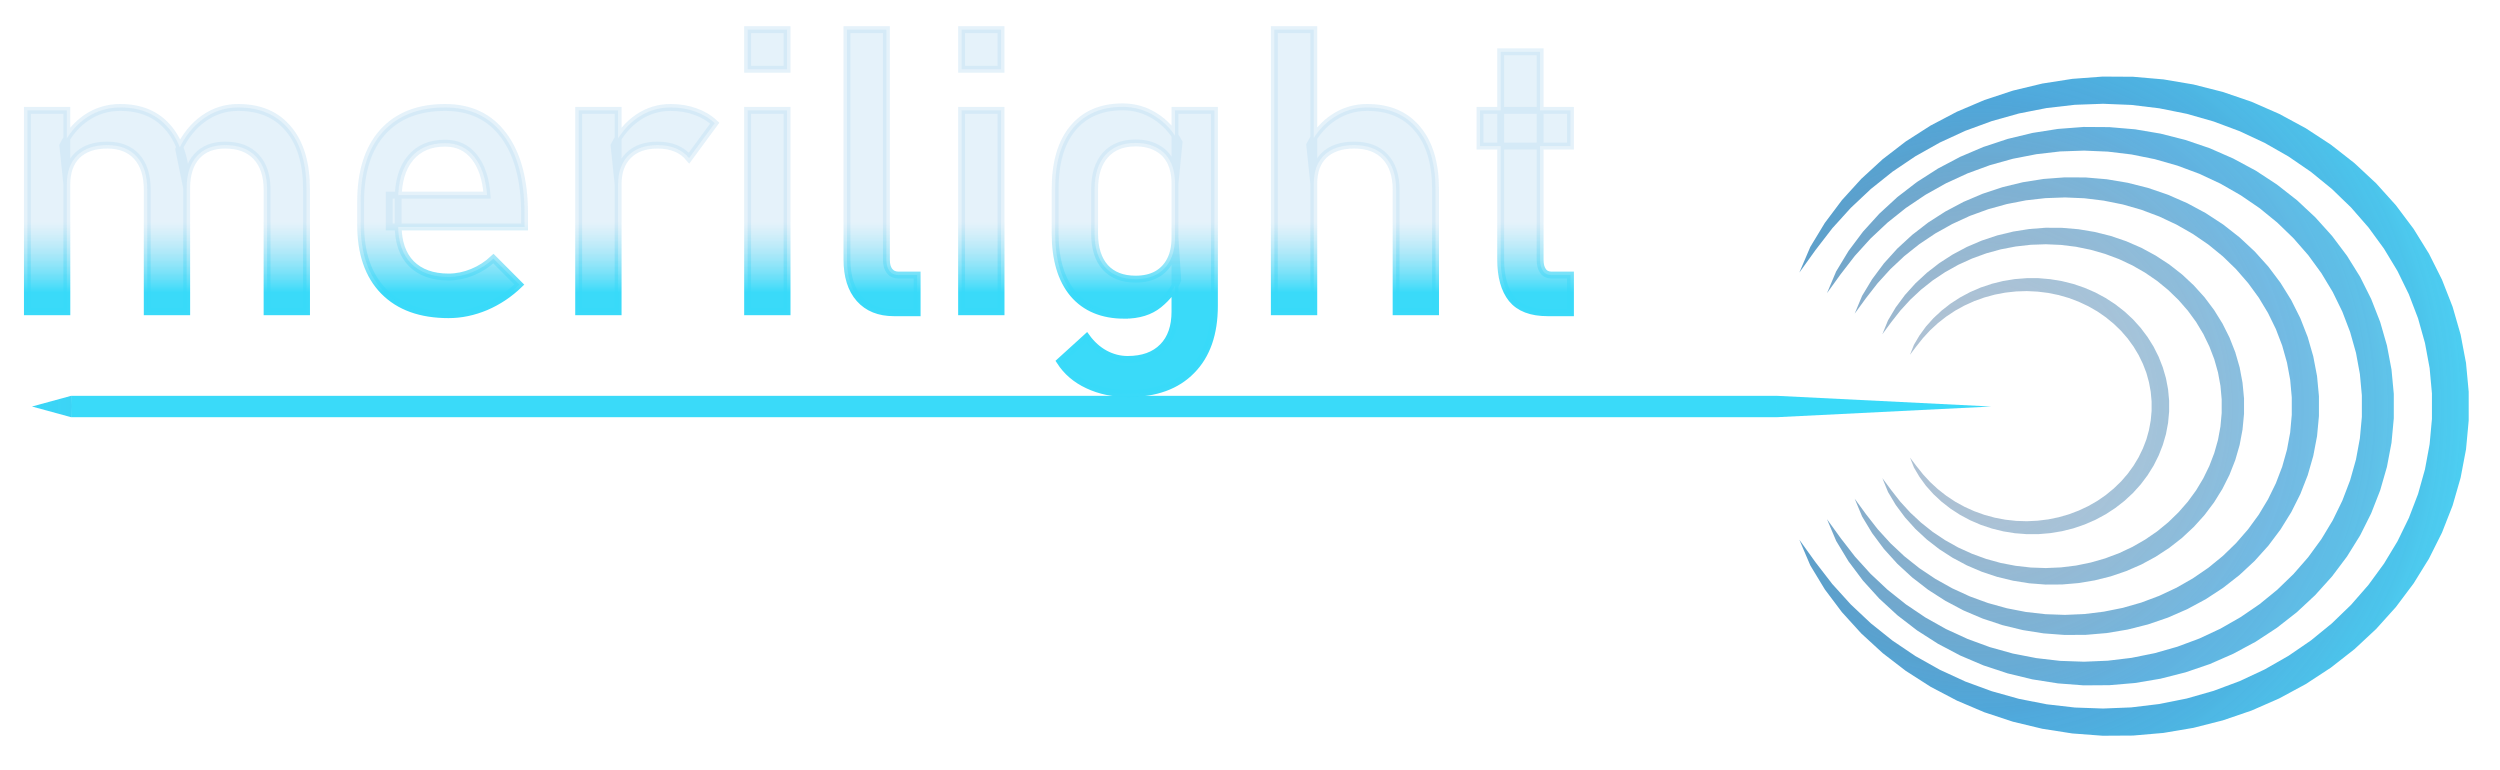
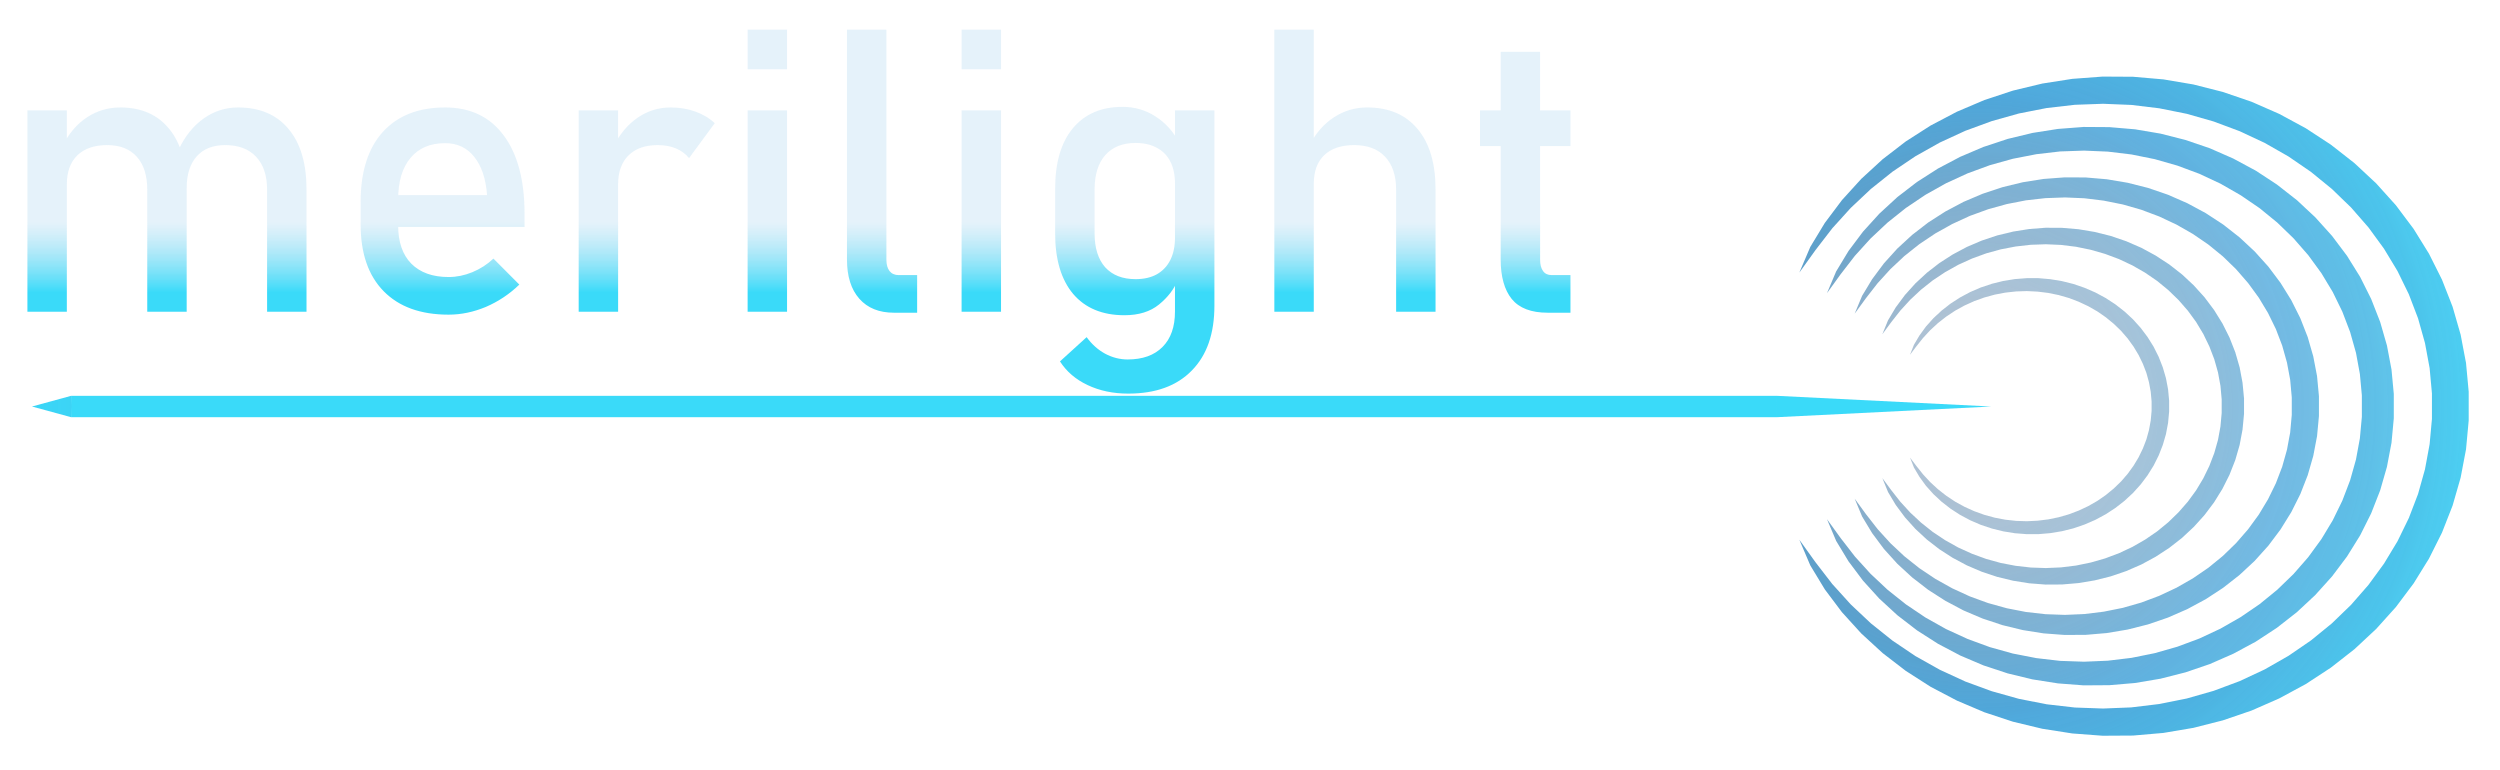
<svg xmlns="http://www.w3.org/2000/svg" xmlns:xlink="http://www.w3.org/1999/xlink" viewBox="-57 -86 468 144" version="1.1" id="svg8" width="468" height="144">
  <defs id="defs3">
    <linearGradient id="linearGradient30">
      <stop style="stop-color:#38daf9;stop-opacity:0.988;" offset="0" id="stop30" />
      <stop style="stop-color:#bddff3;stop-opacity:0.396;" offset="1" id="stop31" />
    </linearGradient>
    <linearGradient id="linearGradient23">
      <stop style="stop-color:#37d5f7;stop-opacity:0.984;" offset="0" id="stop23" />
      <stop style="stop-color:#1669a5;stop-opacity:0.4;" offset="1" id="stop24" />
    </linearGradient>
    <radialGradient id="focusGradient" cx="0" cy="0" r="128.9" gradientUnits="userSpaceOnUse">
      <stop offset="0%" stop-color="#123463" stop-opacity="0.55" id="stop1" />
      <stop offset="55%" stop-color="#1C8FD1" stop-opacity="0.85" id="stop2" />
      <stop offset="100%" stop-color="#3ADFFC" stop-opacity="1" id="stop3" />
    </radialGradient>
    <radialGradient xlink:href="#focusGradient" id="radialGradient8" gradientUnits="userSpaceOnUse" cx="0" cy="0" r="128.9" gradientTransform="translate(313.1657,-9.959992)" />
    <radialGradient xlink:href="#focusGradient" id="radialGradient9" gradientUnits="userSpaceOnUse" cx="0" cy="0" r="128.9" gradientTransform="translate(313.1657,-9.959992)" />
    <radialGradient xlink:href="#focusGradient" id="radialGradient10" gradientUnits="userSpaceOnUse" cx="0" cy="0" r="128.9" gradientTransform="translate(313.1657,-9.959992)" />
    <radialGradient xlink:href="#focusGradient" id="radialGradient11" gradientUnits="userSpaceOnUse" cx="0" cy="0" r="128.9" gradientTransform="translate(313.1657,-9.959992)" />
    <radialGradient xlink:href="#focusGradient" id="radialGradient12" gradientUnits="userSpaceOnUse" cx="0" cy="0" r="128.9" gradientTransform="translate(313.1657,-9.959992)" />
    <linearGradient xlink:href="#linearGradient23" id="linearGradient24" x1="-282.567" y1="-9.901" x2="-7.437" y2="-9.901" gradientUnits="userSpaceOnUse" />
    <linearGradient xlink:href="#linearGradient23" id="linearGradient25" gradientUnits="userSpaceOnUse" x1="-282.567" y1="-9.901" x2="-7.437" y2="-9.901" />
    <linearGradient xlink:href="#linearGradient23" id="linearGradient28" gradientUnits="userSpaceOnUse" x1="-287.005" y1="-9.838" x2="-7.437" y2="-9.901" />
    <linearGradient xlink:href="#linearGradient23" id="linearGradient29" gradientUnits="userSpaceOnUse" x1="-282.567" y1="-9.901" x2="-7.437" y2="-9.901" />
    <linearGradient xlink:href="#linearGradient30" id="linearGradient31" x1="66.06" y1="-19.183" x2="66.06" y2="-30.468" gradientUnits="userSpaceOnUse" gradientTransform="matrix(1.076057,0,0,1.076057,7.665793,-12.49223)" />
  </defs>
  <g transform="translate(315 -10) scale(0.82) translate(-315 10)">
    <path d="m 297.376,-21.69 1.47,-1.94 1.5,-1.88 1.63,-1.77 1.78,-1.64 1.9,-1.49 2.03,-1.35 2.13,-1.17 2.23,-1.01 2.31,-0.83 2.37,-0.65 2.42,-0.46 2.45,-0.27 2.45,-0.08 2.46,0.12 2.43,0.3 2.39,0.49 2.33,0.67 2.26,0.86 2.17,1.02 2.06,1.18 1.94,1.34 1.81,1.49 1.67,1.61 1.5,1.73 1.34,1.85 1.16,1.93 0.98,2.01 0.8,2.08 0.59,2.13 0.4,2.17 0.2,2.19 v 2.2 l -0.2,2.19 -0.4,2.17 -0.59,2.13 -0.8,2.08 -0.98,2.01 -1.16,1.93 -1.34,1.85 -1.5,1.73 -1.67,1.61 -1.81,1.49 -1.94,1.34 -2.06,1.18 -2.17,1.02 -2.26,0.86 -2.33,0.67 -2.39,0.49 -2.43,0.3 -2.46,0.12 -2.45,-0.08 -2.45,-0.27 -2.42,-0.46 -2.37,-0.65 -2.31,-0.83 -2.23,-1.01 -2.13,-1.17 -2.03,-1.35 -1.9,-1.49 -1.78,-1.64 -1.63,-1.77 -1.5,-1.88 -1.47,-1.94 v 0 l 0.91,2.29 1.26,2.13 1.48,2.03 1.69,1.89 1.87,1.74 2.04,1.59 2.19,1.42 2.31,1.23 2.43,1.05 2.52,0.84 2.59,0.64 2.65,0.43 2.69,0.21 h 2.69 l 2.69,-0.23 2.66,-0.44 2.62,-0.65 2.54,-0.87 2.46,-1.06 2.36,-1.27 2.23,-1.45 2.09,-1.63 1.94,-1.8 1.76,-1.95 1.57,-2.09 1.38,-2.21 1.16,-2.32 0.94,-2.4 0.72,-2.48 0.48,-2.53 0.24,-2.56 v -2.56 l -0.24,-2.56 -0.48,-2.53 -0.72,-2.48 -0.94,-2.4 -1.16,-2.32 -1.38,-2.21 -1.57,-2.09 -1.76,-1.95 -1.94,-1.8 -2.09,-1.63 -2.23,-1.45 -2.36,-1.27 -2.46,-1.06 -2.54,-0.87 -2.62,-0.65 -2.66,-0.44 -2.69,-0.23 h -2.69 l -2.69,0.21 -2.65,0.43 -2.59,0.64 -2.52,0.84 -2.43,1.05 -2.31,1.23 -2.19,1.42 -2.04,1.59 -1.87,1.74 -1.69,1.89 -1.48,2.03 -1.26,2.13 z" fill="url(#focusGradient)" opacity="0.55" id="path3" style="fill:url(#radialGradient8);stroke:none" />
    <path d="m 291.066,-26.38 2.02,-2.74 2.08,-2.65 2.28,-2.49 2.48,-2.31 2.66,-2.11 2.84,-1.89 2.99,-1.67 3.13,-1.42 3.23,-1.18 3.33,-0.92 3.4,-0.65 3.44,-0.39 3.46,-0.12 3.45,0.15 3.42,0.42 3.36,0.69 3.28,0.94 3.18,1.19 3.06,1.44 2.9,1.66 2.74,1.88 2.55,2.09 2.34,2.27 2.13,2.44 1.89,2.59 1.64,2.73 1.38,2.84 1.12,2.93 0.85,3.01 0.56,3.05 0.28,3.09 v 3.1 l -0.28,3.09 -0.56,3.05 -0.85,3.01 -1.12,2.93 -1.38,2.84 -1.64,2.73 -1.89,2.59 -2.13,2.44 -2.34,2.27 -2.55,2.09 -2.74,1.88 -2.9,1.66 -3.06,1.44 -3.18,1.19 -3.28,0.94 -3.36,0.69 -3.42,0.42 -3.45,0.15 -3.46,-0.12 -3.44,-0.39 -3.4,-0.65 -3.33,-0.92 -3.23,-1.18 -3.13,-1.42 -2.99,-1.67 -2.84,-1.89 -2.66,-2.11 -2.48,-2.31 -2.28,-2.49 -2.08,-2.65 -2.02,-2.74 v 0 l 1.3,3.18 1.78,2.98 2.09,2.81 2.37,2.63 2.62,2.43 2.85,2.21 3.06,1.97 3.23,1.72 3.39,1.45 3.52,1.17 3.63,0.88 3.69,0.59 3.74,0.29 3.76,-0.02 3.75,-0.32 3.71,-0.62 3.64,-0.91 3.55,-1.21 3.43,-1.49 3.27,-1.77 3.11,-2.03 2.91,-2.27 2.69,-2.51 2.45,-2.71 2.19,-2.91 1.91,-3.08 1.62,-3.23 1.31,-3.34 1,-3.45 0.66,-3.52 0.34,-3.55 v -3.58 l -0.34,-3.55 -0.66,-3.52 -1,-3.45 -1.31,-3.34 -1.62,-3.23 -1.91,-3.08 -2.19,-2.91 -2.45,-2.71 -2.69,-2.51 -2.91,-2.27 -3.11,-2.03 -3.27,-1.77 -3.43,-1.49 -3.55,-1.21 -3.64,-0.91 -3.71,-0.62 -3.75,-0.32 -3.76,-0.02 -3.74,0.29 -3.69,0.59 -3.63,0.88 -3.52,1.17 -3.39,1.45 -3.23,1.72 -3.06,1.97 -2.85,2.21 -2.62,2.43 -2.37,2.63 -2.09,2.81 -1.78,2.98 z" fill="url(#focusGradient)" opacity="0.64" id="path4" style="fill:url(#radialGradient9)" />
    <path d="m 284.746,-31.07 2.57,-3.53 2.67,-3.43 2.93,-3.22 3.18,-2.98 3.42,-2.72 3.65,-2.44 3.85,-2.15 4.02,-1.85 4.17,-1.52 4.29,-1.19 4.37,-0.85 4.43,-0.5 4.46,-0.16 4.44,0.19 4.41,0.54 4.34,0.87 4.23,1.21 4.1,1.54 3.94,1.85 3.75,2.14 3.53,2.42 3.3,2.69 3.02,2.93 2.74,3.15 2.44,3.34 2.12,3.52 1.79,3.66 1.45,3.79 1.09,3.88 0.73,3.94 0.36,3.99 v 4 l -0.36,3.99 -0.73,3.94 -1.09,3.88 -1.45,3.79 -1.79,3.66 -2.12,3.52 -2.44,3.34 -2.74,3.15 -3.02,2.93 -3.3,2.69 -3.53,2.42 -3.75,2.14 -3.94,1.85 -4.1,1.54 -4.23,1.21 -4.34,0.87 -4.41,0.54 -4.44,0.19 -4.46,-0.16 -4.43,-0.5 -4.37,-0.85 -4.29,-1.19 -4.17,-1.52 -4.02,-1.85 -3.85,-2.15 -3.65,-2.44 -3.42,-2.72 -3.18,-2.98 -2.93,-3.22 -2.67,-3.43 -2.57,-3.53 v 0 l 1.7,4.08 2.3,3.81 2.69,3.61 3.05,3.37 3.38,3.11 3.66,2.83 3.93,2.52 4.15,2.2 4.36,1.85 4.52,1.5 4.65,1.13 4.74,0.75 4.8,0.36 4.82,-0.02 4.81,-0.41 4.76,-0.8 4.67,-1.18 4.55,-1.56 4.39,-1.92 4.2,-2.26 3.98,-2.6 3.73,-2.92 3.45,-3.21 3.14,-3.48 2.8,-3.73 2.45,-3.95 2.07,-4.13 1.68,-4.3 1.27,-4.41 0.86,-4.5 0.43,-4.56 v -4.58 l -0.43,-4.56 -0.86,-4.5 -1.27,-4.41 -1.68,-4.3 -2.07,-4.13 -2.45,-3.95 -2.8,-3.73 -3.14,-3.48 -3.45,-3.21 -3.73,-2.92 -3.98,-2.6 -4.2,-2.26 -4.39,-1.92 -4.55,-1.56 -4.67,-1.18 -4.76,-0.8 -4.81,-0.41 -4.82,-0.02 -4.8,0.36 -4.74,0.75 -4.65,1.13 -4.52,1.5 -4.36,1.85 -4.15,2.2 -3.93,2.52 -3.66,2.83 -3.38,3.11 -3.05,3.37 -2.69,3.61 -2.3,3.81 z" fill="url(#focusGradient)" opacity="0.73" id="path5" style="fill:url(#radialGradient10)" />
    <path d="m 278.426,-35.76 3.13,-4.33 3.25,-4.2 3.57,-3.94 3.89,-3.65 4.18,-3.33 4.46,-3 4.71,-2.64 4.92,-2.26 5.1,-1.87 5.24,-1.46 5.35,-1.04 5.42,-0.63 5.46,-0.19 5.44,0.23 5.4,0.65 5.31,1.07 5.18,1.48 5.02,1.87 4.83,2.26 4.59,2.63 4.33,2.96 4.03,3.29 3.71,3.59 3.36,3.85 2.99,4.1 2.6,4.31 2.19,4.49 1.77,4.63 1.34,4.76 0.89,4.83 0.45,4.89 v 4.9 l -0.45,4.89 -0.89,4.83 -1.34,4.76 -1.77,4.63 -2.19,4.49 -2.6,4.31 -2.99,4.1 -3.36,3.85 -3.71,3.59 -4.03,3.29 -4.33,2.96 -4.59,2.63 -4.83,2.26 -5.02,1.87 -5.18,1.48 -5.31,1.07 -5.4,0.65 -5.44,0.23 -5.46,-0.19 -5.42,-0.63 -5.35,-1.04 -5.24,-1.46 -5.1,-1.87 -4.92,-2.26 -4.71,-2.64 -4.46,-3 -4.18,-3.33 -3.89,-3.65 -3.57,-3.94 -3.25,-4.2 -3.13,-4.33 v 0 l 2.1,4.97 2.82,4.66 3.3,4.4 3.73,4.11 4.12,3.79 4.48,3.45 4.8,3.07 5.08,2.68 5.32,2.26 5.51,1.82 5.68,1.37 5.79,0.91 5.86,0.45 5.88,-0.04 5.87,-0.5 5.8,-0.98 5.7,-1.45 5.55,-1.89 5.36,-2.35 5.13,-2.76 4.85,-3.18 4.55,-3.56 4.2,-3.92 3.83,-4.25 3.42,-4.55 2.99,-4.81 2.52,-5.04 2.05,-5.24 1.55,-5.38 1.04,-5.49 0.52,-5.56 v -5.58 l -0.52,-5.56 -1.04,-5.49 -1.55,-5.38 -2.05,-5.24 -2.52,-5.04 -2.99,-4.81 -3.42,-4.55 -3.83,-4.25 -4.2,-3.92 -4.55,-3.56 -4.85,-3.18 -5.13,-2.76 -5.36,-2.35 -5.55,-1.89 -5.7,-1.45 -5.8,-0.98 -5.87,-0.5 -5.88,-0.04 -5.86,0.45 -5.79,0.91 -5.68,1.37 -5.51,1.82 -5.32,2.26 -5.08,2.68 -4.8,3.07 -4.48,3.45 -4.12,3.79 -3.73,4.11 -3.3,4.4 -2.82,4.66 z" fill="url(#focusGradient)" opacity="0.82" id="path6" style="fill:url(#radialGradient11)" />
    <path d="m 272.116,-40.45 3.68,-5.13 3.83,-4.97 4.22,-4.66 4.59,-4.32 4.94,-3.95 5.27,-3.55 5.56,-3.12 5.82,-2.68 6.03,-2.21 6.2,-1.74 6.33,-1.24 6.42,-0.74 6.45,-0.23 6.44,0.26 6.38,0.77 6.29,1.26 6.13,1.75 5.95,2.22 5.71,2.67 5.43,3.1 5.12,3.51 4.78,3.9 4.39,4.24 3.98,4.56 3.54,4.85 3.08,5.1 2.59,5.31 2.1,5.49 1.58,5.63 1.06,5.72 0.53,5.79 v 5.8 l -0.53,5.79 -1.06,5.72 -1.58,5.63 -2.1,5.49 -2.59,5.31 -3.08,5.1 -3.54,4.85 -3.98,4.56 -4.39,4.24 -4.78,3.9 -5.12,3.51 -5.43,3.1 -5.71,2.67 -5.95,2.22 -6.13,1.75 -6.29,1.26 -6.38,0.77 -6.44,0.26 -6.45,-0.23 -6.42,-0.74 -6.33,-1.24 -6.2,-1.74 -6.03,-2.21 -5.82,-2.68 -5.56,-3.12 -5.27,-3.55 -4.94,-3.95 -4.59,-4.32 -4.22,-4.66 -3.83,-4.97 -3.68,-5.13 v 0 l 2.5,5.86 3.33,5.5 3.9,5.19 4.41,4.85 4.88,4.48 5.29,4.07 5.67,3.63 6,3.15 6.28,2.67 6.52,2.15 6.7,1.61 6.84,1.07 6.91,0.52 6.95,-0.04 6.93,-0.6 6.85,-1.16 6.73,-1.71 6.55,-2.24 6.32,-2.77 6.05,-3.27 5.73,-3.75 5.37,-4.2 4.96,-4.62 4.52,-5.02 4.03,-5.37 3.52,-5.68 2.98,-5.95 2.42,-6.18 1.83,-6.35 1.23,-6.48 0.61,-6.56 v -6.58 l -0.61,-6.56 -1.23,-6.48 -1.83,-6.35 -2.42,-6.18 -2.98,-5.95 -3.52,-5.68 -4.03,-5.37 -4.52,-5.02 -4.96,-4.62 -5.37,-4.2 -5.73,-3.75 -6.05,-3.27 -6.32,-2.77 -6.55,-2.24 -6.73,-1.71 -6.85,-1.16 -6.93,-0.6 -6.95,-0.04 -6.91,0.52 -6.84,1.07 -6.7,1.61 -6.52,2.15 -6.28,2.67 -6,3.15 -5.67,3.63 -5.29,4.07 -4.88,4.48 -4.41,4.85 -3.9,5.19 -3.33,5.5 z" fill="url(#focusGradient)" opacity="0.91" id="path7" style="fill:url(#radialGradient12)" />
  </g>
-   <g id="path13" style="opacity:1;fill:url(#linearGradient24);fill-opacity:1;stroke:none;stroke-opacity:1" transform="matrix(1.316045,0,0,1,325.546,4e-6)">
+   <g id="path13" style="opacity:1;fill:url(#linearGradient24);fill-opacity:1;stroke:none;stroke-opacity:1" transform="matrix(1.316045,0,0,1,325.546,0)">
    <path style="baseline-shift:baseline;display:inline;overflow:visible;vector-effect:none;fill:url(#linearGradient25);fill-opacity:1;stroke:none;stroke-opacity:1;enable-background:accumulate;stop-color:#000000;stop-opacity:1" d="M -37.913,-9.901 H -280.567" id="path22" />
    <path style="baseline-shift:baseline;display:inline;overflow:visible;vector-effect:none;fill:#38d9f9;fill-opacity:0.988;stroke:none;stroke-opacity:1;enable-background:accumulate;stop-color:#000000;stop-opacity:1" d="m -280.566,-11.9 v 4 h 242.654 v -4 z" id="path23" />
    <g id="g20" style="fill:url(#linearGradient29);fill-opacity:1;stroke:none;stroke-opacity:1">
      <path style="baseline-shift:baseline;display:inline;overflow:visible;vector-effect:none;fill:#38d9f9;fill-opacity:0.988;stroke:none;stroke-opacity:1;enable-background:accumulate;stop-color:#000000;stop-opacity:1" d="m -37.913,-11.901 30.476,2 -30.476,2 -0.021,-2.044 z" id="path20" />
      <path style="baseline-shift:baseline;display:inline;overflow:visible;vector-effect:none;fill:url(#linearGradient28);fill-opacity:1;stroke:none;stroke-opacity:1;enable-background:accumulate;stop-color:#000000;stop-opacity:1" d="m -280.567,-7.901 -5.562,-2 5.562,-2 0.1,2 z" id="path21" />
    </g>
  </g>
-   <path style="fill:url(#linearGradient31);stroke:url(#linearGradient31);stroke-width:1.2;paint-order:stroke fill" d="m -6.506,-29.76 v -21.151 q 0,-3.699 -1.917,-5.717 -1.883,-2.018 -5.38,-2.018 -3.195,0 -4.943,1.95 -1.749,1.95 -1.749,5.515 l -1.379,-6.725 q 1.681,-3.497 4.371,-5.38 2.69,-1.883 5.952,-1.883 5.683,0 8.777,3.733 3.127,3.699 3.127,10.492 v 21.185 z m -41.697,0 v -34.905 h 6.86 v 34.905 z m 20.849,0 v -21.151 q 0,-3.699 -1.816,-5.717 -1.816,-2.018 -5.145,-2.018 -3.363,0 -5.212,1.782 -1.816,1.782 -1.816,5.01 l -0.706,-6.725 q 1.614,-3.161 4.203,-4.876 2.623,-1.715 5.784,-1.715 5.515,0 8.541,3.733 3.026,3.699 3.026,10.492 v 21.185 z m 52.424,0.504 q -7.297,0 -11.299,-4.069 -4.002,-4.069 -4.002,-11.568 v -3.934 q 0,-7.801 3.833,-12.072 3.867,-4.271 10.861,-4.271 6.591,0 10.189,4.842 3.632,4.842 3.632,13.585 v 2.287 h -23.539 v -5.515 h 17.015 v 0 q -0.303,-4.237 -2.219,-6.624 -1.883,-2.387 -5.078,-2.387 -3.867,0 -6.019,2.556 -2.152,2.556 -2.152,7.23 v 4.439 q 0,4.338 2.287,6.658 2.32,2.32 6.49,2.32 2.085,0 4.136,-0.841 2.051,-0.841 3.665,-2.354 v 0 l 4.506,4.506 v 0 q -2.589,2.488 -5.817,3.867 -3.228,1.345 -6.49,1.345 z m 22.631,-0.504 v -34.905 h 6.86 v 34.905 z m 19.201,-26.632 q -0.908,-1.11 -2.287,-1.681 -1.379,-0.572 -3.195,-0.572 -3.262,0 -5.078,1.816 -1.782,1.782 -1.782,4.977 l -0.706,-6.725 q 1.58,-3.094 4.136,-4.842 2.589,-1.749 5.683,-1.749 2.387,0 4.304,0.706 1.95,0.673 3.396,2.018 z m 10.189,-15.401 v -6.86 h 6.86 v 6.86 z m 0,42.033 v -34.905 h 6.86 v 34.905 z M 101.235,-78.654 v 39.881 q 0,1.244 0.538,1.95 0.572,0.706 1.58,0.706 h 3.228 v 6.524 H 102.546 q -3.867,0 -6.019,-2.421 Q 94.375,-34.435 94.375,-38.84 V -78.654 Z m 13.081,6.86 v -6.86 h 6.86 v 6.86 z m 0,42.033 v -34.905 h 6.86 v 34.905 z m 28.986,14.19 q -3.934,0 -7.062,-1.48 -3.094,-1.446 -4.809,-4.102 v 0 l 4.64,-4.203 v 0 q 1.345,1.849 3.195,2.858 1.883,1.009 3.934,1.009 3.934,0 6.086,-2.186 2.152,-2.152 2.152,-6.12 v -34.871 h 6.86 v 33.862 q 0,7.263 -3.934,11.231 -3.901,4.002 -11.063,4.002 z m -0.639,-13.585 q -5.784,0 -8.945,-3.699 -3.127,-3.733 -3.127,-10.492 v -7.701 q 0,-6.793 3.06,-10.492 3.094,-3.733 8.676,-3.733 3.094,0 5.649,1.614 2.589,1.614 4.17,4.54 l -0.706,7.129 q 0,-2.219 -0.807,-3.8 -0.807,-1.58 -2.354,-2.387 -1.513,-0.841 -3.699,-0.841 -3.396,0 -5.279,2.118 -1.849,2.118 -1.849,5.952 v 7.6 q 0,3.8 1.849,5.885 1.883,2.051 5.279,2.051 2.186,0 3.699,-0.841 1.547,-0.874 2.354,-2.488 0.807,-1.614 0.807,-3.867 l 0.471,7.364 q -0.942,2.354 -3.262,4.237 -2.287,1.849 -5.986,1.849 z m 26.061,-0.605 V -78.654 h 6.86 v 48.893 z m 21.185,0 v -21.151 q 0,-3.699 -1.917,-5.717 -1.883,-2.018 -5.38,-2.018 -3.363,0 -5.212,1.749 -1.816,1.749 -1.816,4.943 l -0.706,-6.725 q 1.614,-3.094 4.203,-4.775 2.623,-1.715 5.784,-1.715 5.683,0 8.777,3.733 3.127,3.699 3.127,10.492 v 21.185 z m 26.363,0.168 q -4.304,0 -6.255,-2.388 -1.917,-2.388 -1.917,-6.86 v -35.981 h 6.86 v 36.048 q 0,1.244 0.504,1.95 0.504,0.706 1.48,0.706 h 3.295 v 6.524 z m -11.769,-28.885 v -6.187 h 15.737 v 6.187 z" id="text29" transform="matrix(1.076057,0,0,1.08,0,4.5)" aria-label="merilight" />
+   <path style="fill:url(#linearGradient31)" d="m -6.506,-29.76 v -21.151 q 0,-3.699 -1.917,-5.717 -1.883,-2.018 -5.38,-2.018 -3.195,0 -4.943,1.95 -1.749,1.95 -1.749,5.515 l -1.379,-6.725 q 1.681,-3.497 4.371,-5.38 2.69,-1.883 5.952,-1.883 5.683,0 8.777,3.733 3.127,3.699 3.127,10.492 v 21.185 z m -41.697,0 v -34.905 h 6.86 v 34.905 z m 20.849,0 v -21.151 q 0,-3.699 -1.816,-5.717 -1.816,-2.018 -5.145,-2.018 -3.363,0 -5.212,1.782 -1.816,1.782 -1.816,5.01 l -0.706,-6.725 q 1.614,-3.161 4.203,-4.876 2.623,-1.715 5.784,-1.715 5.515,0 8.541,3.733 3.026,3.699 3.026,10.492 v 21.185 z m 52.424,0.504 q -7.297,0 -11.299,-4.069 -4.002,-4.069 -4.002,-11.568 v -3.934 q 0,-7.801 3.833,-12.072 3.867,-4.271 10.861,-4.271 6.591,0 10.189,4.842 3.632,4.842 3.632,13.585 v 2.287 h -23.539 v -5.515 h 17.015 v 0 q -0.303,-4.237 -2.219,-6.624 -1.883,-2.387 -5.078,-2.387 -3.867,0 -6.019,2.556 -2.152,2.556 -2.152,7.23 v 4.439 q 0,4.338 2.287,6.658 2.32,2.32 6.49,2.32 2.085,0 4.136,-0.841 2.051,-0.841 3.665,-2.354 v 0 l 4.506,4.506 v 0 q -2.589,2.488 -5.817,3.867 -3.228,1.345 -6.49,1.345 z m 22.631,-0.504 v -34.905 h 6.86 v 34.905 z m 19.201,-26.632 q -0.908,-1.11 -2.287,-1.681 -1.379,-0.572 -3.195,-0.572 -3.262,0 -5.078,1.816 -1.782,1.782 -1.782,4.977 l -0.706,-6.725 q 1.58,-3.094 4.136,-4.842 2.589,-1.749 5.683,-1.749 2.387,0 4.304,0.706 1.95,0.673 3.396,2.018 z m 10.189,-15.401 v -6.86 h 6.86 v 6.86 z m 0,42.033 v -34.905 h 6.86 v 34.905 z M 101.235,-78.654 v 39.881 q 0,1.244 0.538,1.95 0.572,0.706 1.58,0.706 h 3.228 v 6.524 H 102.546 q -3.867,0 -6.019,-2.421 Q 94.375,-34.435 94.375,-38.84 V -78.654 Z m 13.081,6.86 v -6.86 h 6.86 v 6.86 z m 0,42.033 v -34.905 h 6.86 v 34.905 z m 28.986,14.19 q -3.934,0 -7.062,-1.48 -3.094,-1.446 -4.809,-4.102 v 0 l 4.64,-4.203 v 0 q 1.345,1.849 3.195,2.858 1.883,1.009 3.934,1.009 3.934,0 6.086,-2.186 2.152,-2.152 2.152,-6.12 v -34.871 h 6.86 v 33.862 q 0,7.263 -3.934,11.231 -3.901,4.002 -11.063,4.002 z m -0.639,-13.585 q -5.784,0 -8.945,-3.699 -3.127,-3.733 -3.127,-10.492 v -7.701 q 0,-6.793 3.06,-10.492 3.094,-3.733 8.676,-3.733 3.094,0 5.649,1.614 2.589,1.614 4.17,4.54 l -0.706,7.129 q 0,-2.219 -0.807,-3.8 -0.807,-1.58 -2.354,-2.387 -1.513,-0.841 -3.699,-0.841 -3.396,0 -5.279,2.118 -1.849,2.118 -1.849,5.952 v 7.6 q 0,3.8 1.849,5.885 1.883,2.051 5.279,2.051 2.186,0 3.699,-0.841 1.547,-0.874 2.354,-2.488 0.807,-1.614 0.807,-3.867 l 0.471,7.364 q -0.942,2.354 -3.262,4.237 -2.287,1.849 -5.986,1.849 z m 26.061,-0.605 V -78.654 h 6.86 v 48.893 z m 21.185,0 v -21.151 q 0,-3.699 -1.917,-5.717 -1.883,-2.018 -5.38,-2.018 -3.363,0 -5.212,1.749 -1.816,1.749 -1.816,4.943 l -0.706,-6.725 q 1.614,-3.094 4.203,-4.775 2.623,-1.715 5.784,-1.715 5.683,0 8.777,3.733 3.127,3.699 3.127,10.492 v 21.185 z m 26.363,0.168 q -4.304,0 -6.255,-2.388 -1.917,-2.388 -1.917,-6.86 v -35.981 h 6.86 v 36.048 q 0,1.244 0.504,1.95 0.504,0.706 1.48,0.706 h 3.295 v 6.524 z m -11.769,-28.885 v -6.187 h 15.737 v 6.187 z" id="text29" transform="matrix(1.076057,0,0,1.08,0,4.5)" aria-label="merilight" />
</svg>
